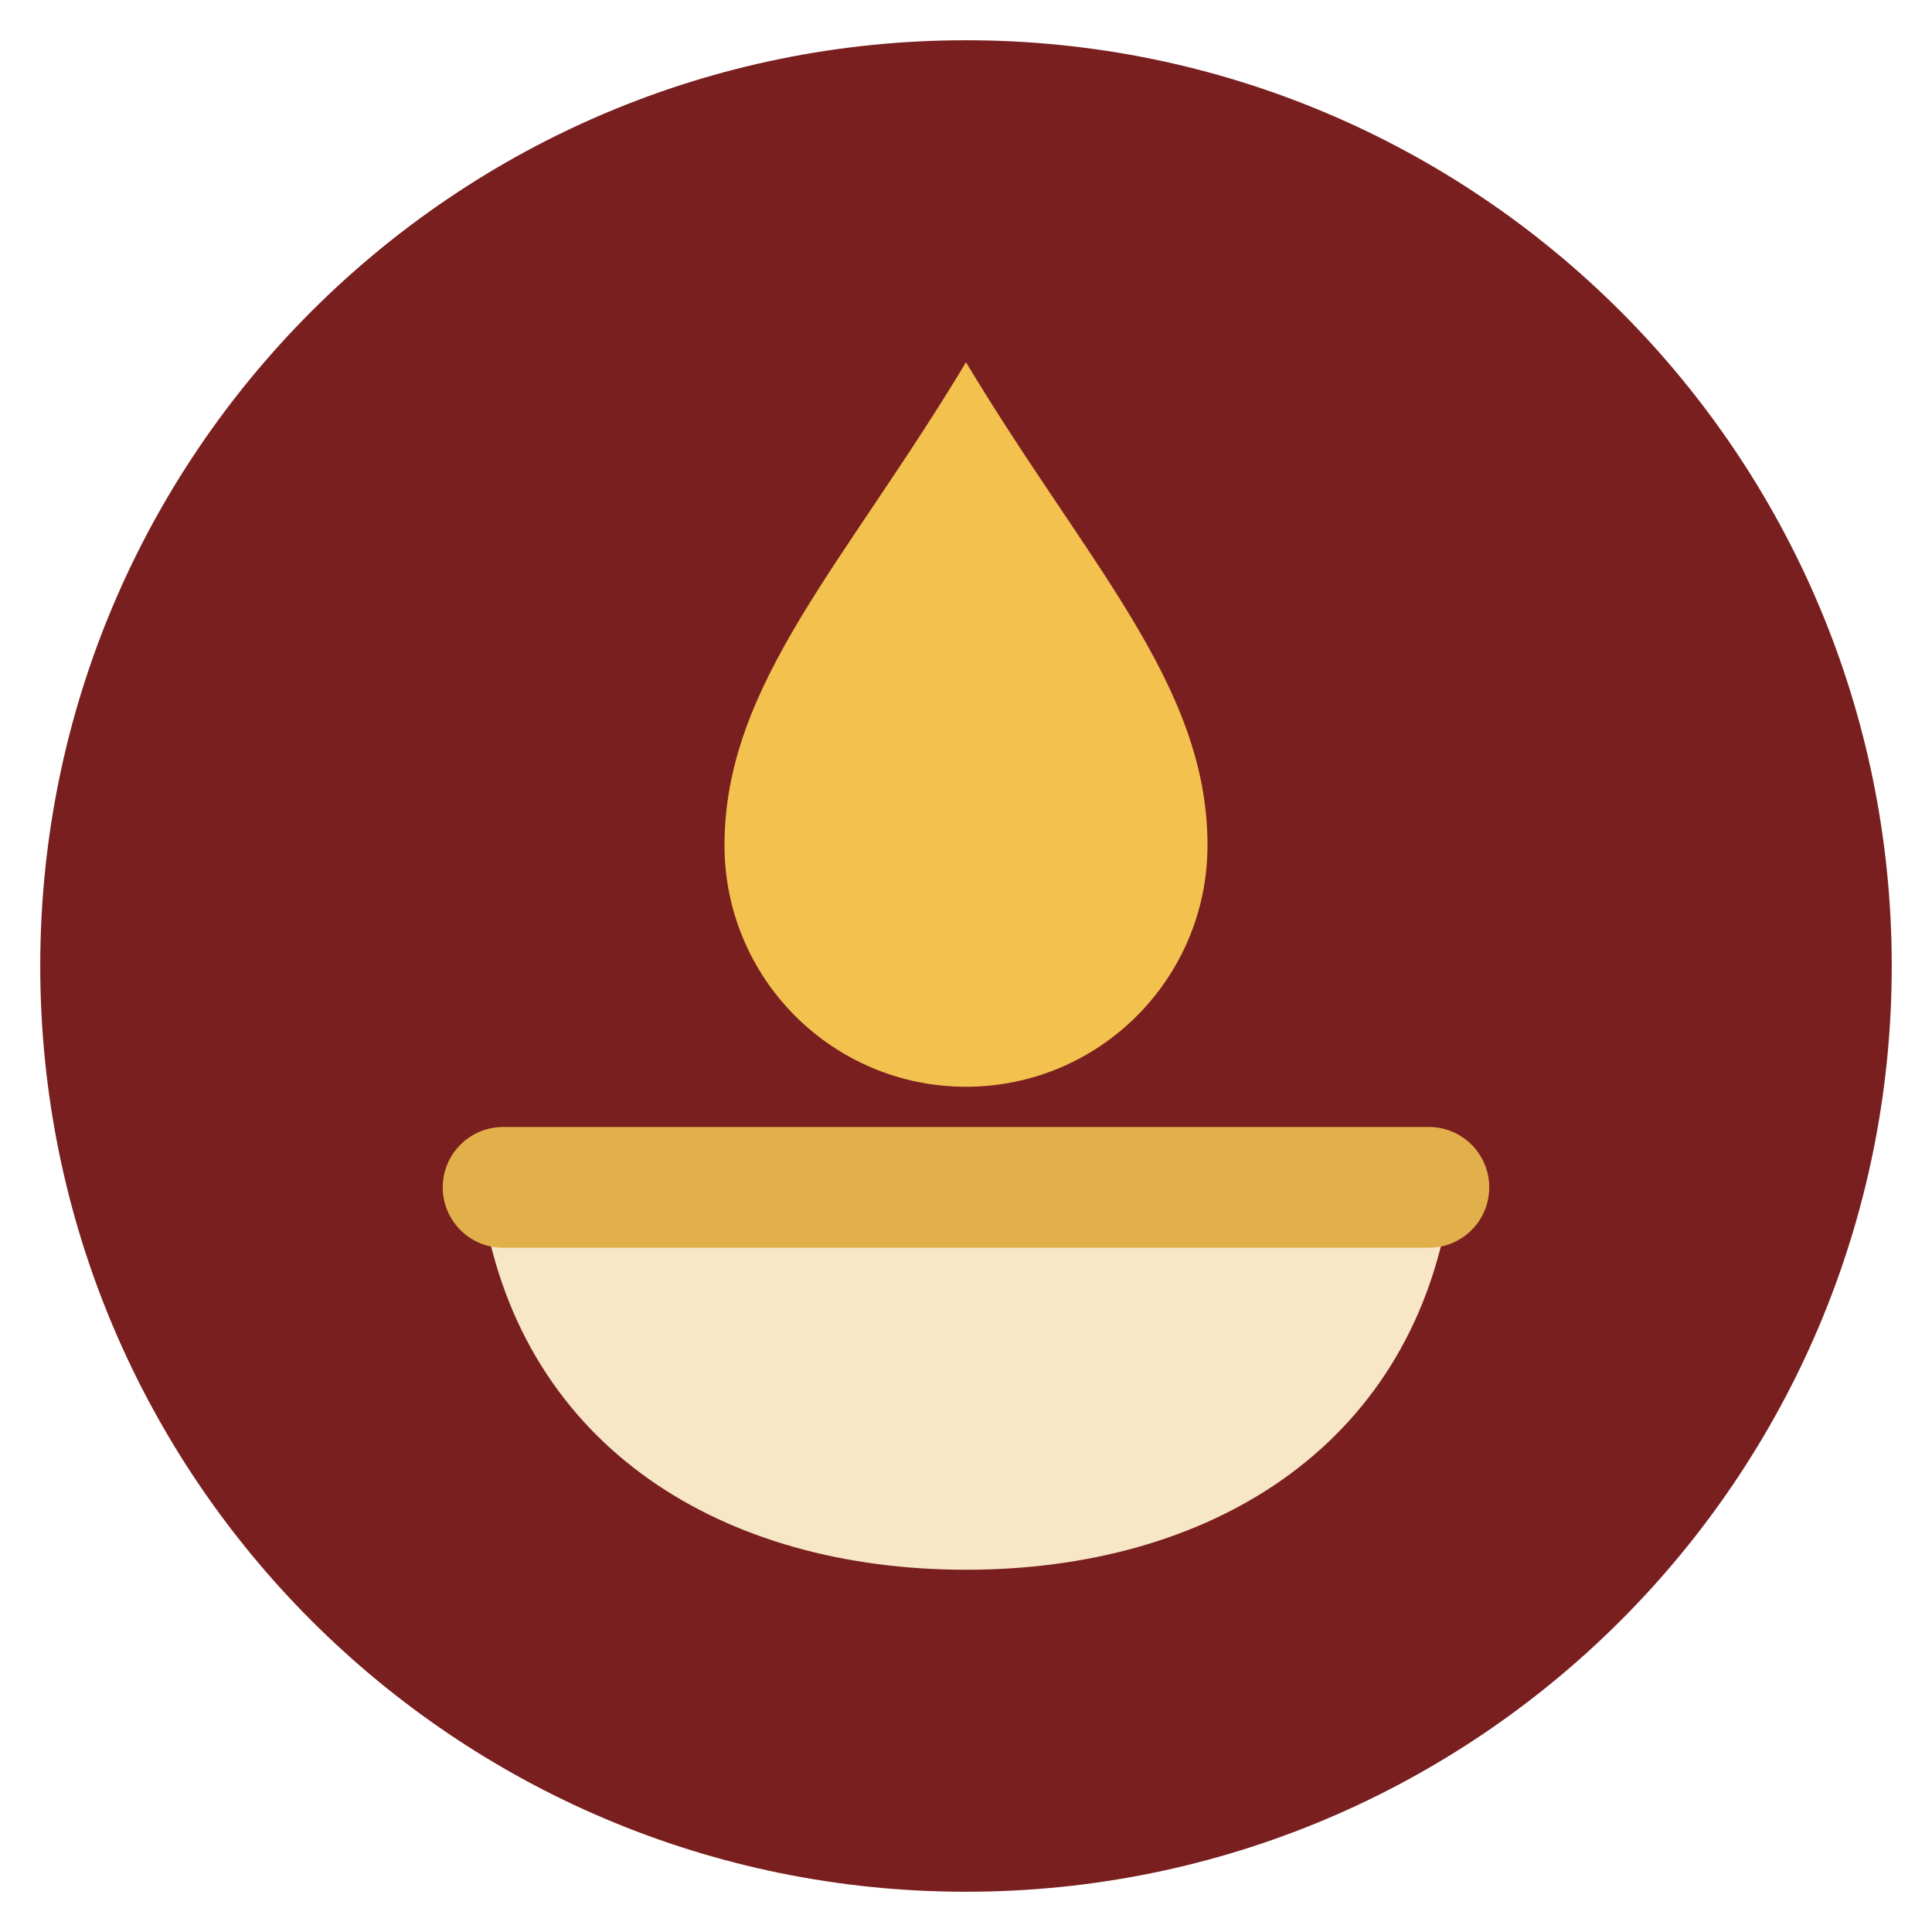
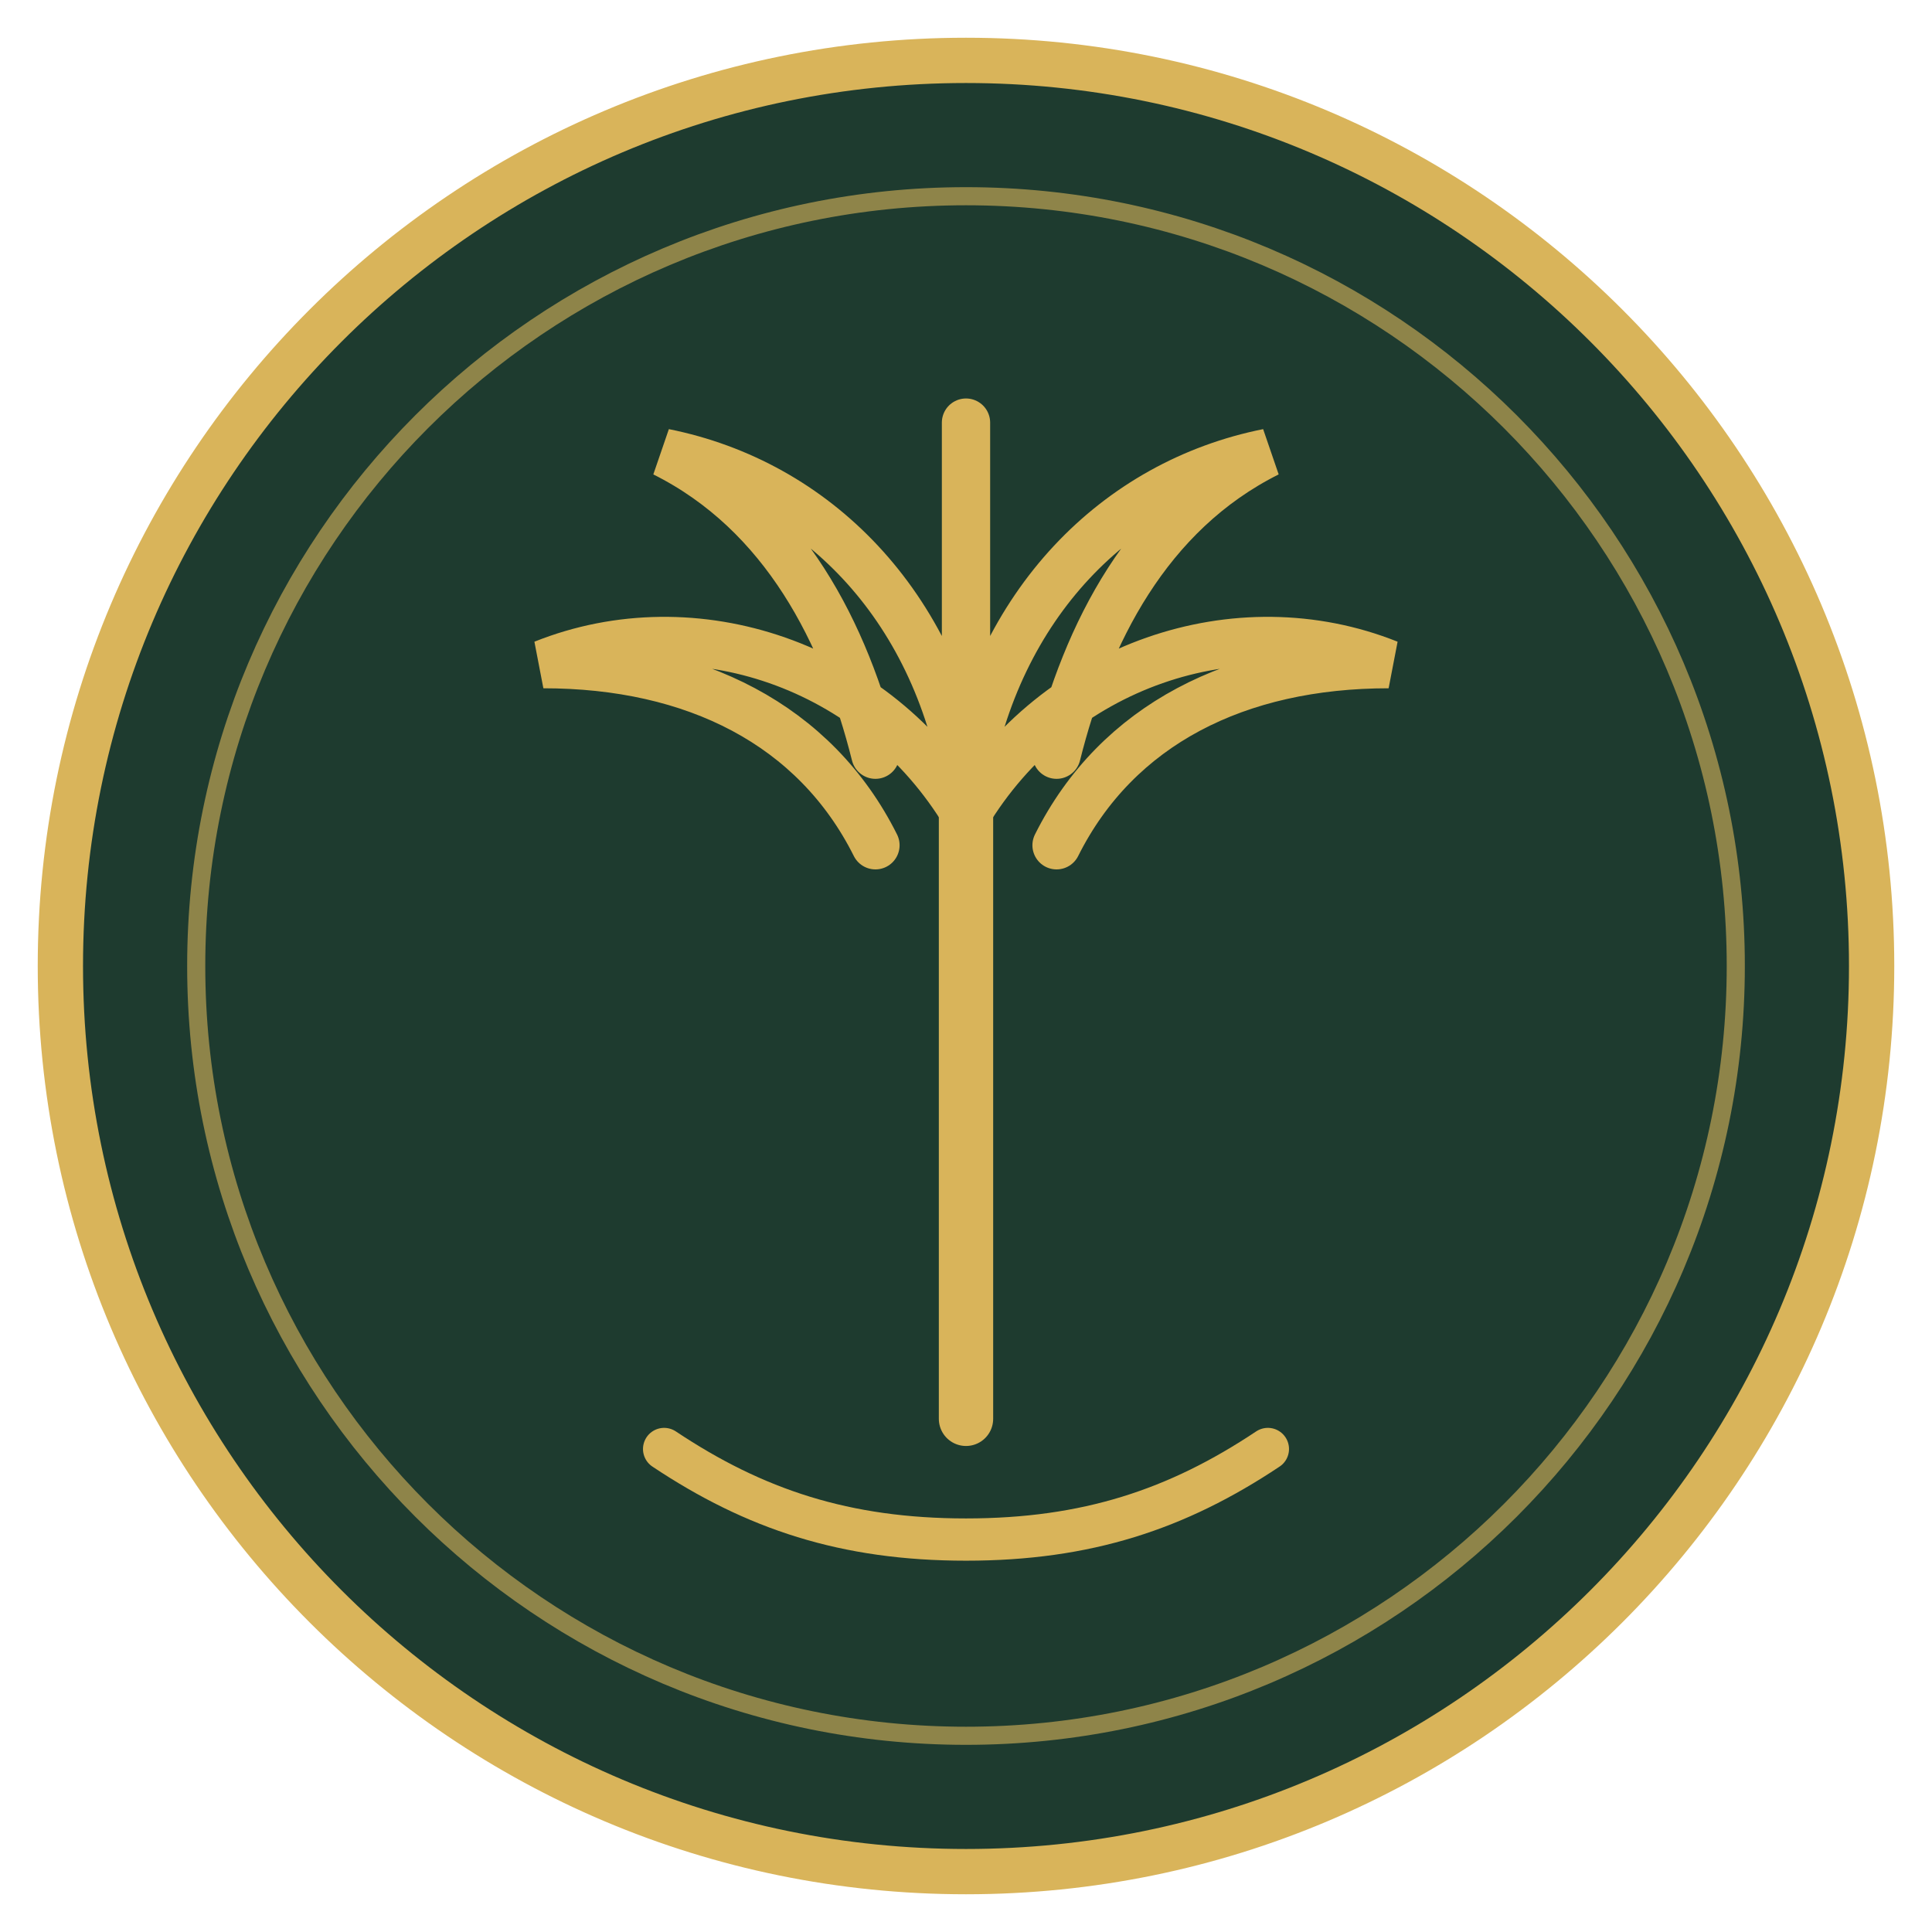
- <svg xmlns="http://www.w3.org/2000/svg" viewBox="0 0 48 48">
-   <circle cx="24" cy="24" r="23" fill="#7A1F1F" />
-   <path d="M24 9c3 5 6 8 6 12a6 6 0 0 1-12 0c0-4 3-7 6-12z" fill="#F2C14E" />
-   <path d="M12 30h24c-1 6-6 9-12 9s-11-3-12-9z" fill="#F7E7C6" />
-   <rect x="11" y="28" width="26" height="3" rx="1.5" fill="#E2B04A" />
+ <svg xmlns="http://www.w3.org/2000/svg" viewBox="0 0 64 64">
+   <circle cx="32" cy="32" r="30" fill="#1E3B2F" stroke="#D9B45A" stroke-width="1.5" />
+   <circle cx="32" cy="32" r="25.5" fill="none" stroke="#D9B45A" stroke-width=".6" opacity=".6" />
+   <path d="M32 47V26" stroke="#D9B45A" stroke-width="1.8" stroke-linecap="round" />
+   <path d="M32 27c-3-5-9-7-14-5 5 0 9 2 11 6M32 27c3-5 9-7 14-5-5 0-9 2-11 6M32 26c-1-6-5-10-10-11 4 2 6 6 7 10M32 26c1-6 5-10 10-11-4 2-6 6-7 10M32 26c0-5 0-9 0-12" stroke="#D9B45A" stroke-width="1.6" fill="none" stroke-linecap="round" />
+   <path d="M22 48c3 2 6 3 10 3s7-1 10-3" stroke="#D9B45A" stroke-width="1.4" fill="none" stroke-linecap="round" />
</svg>
